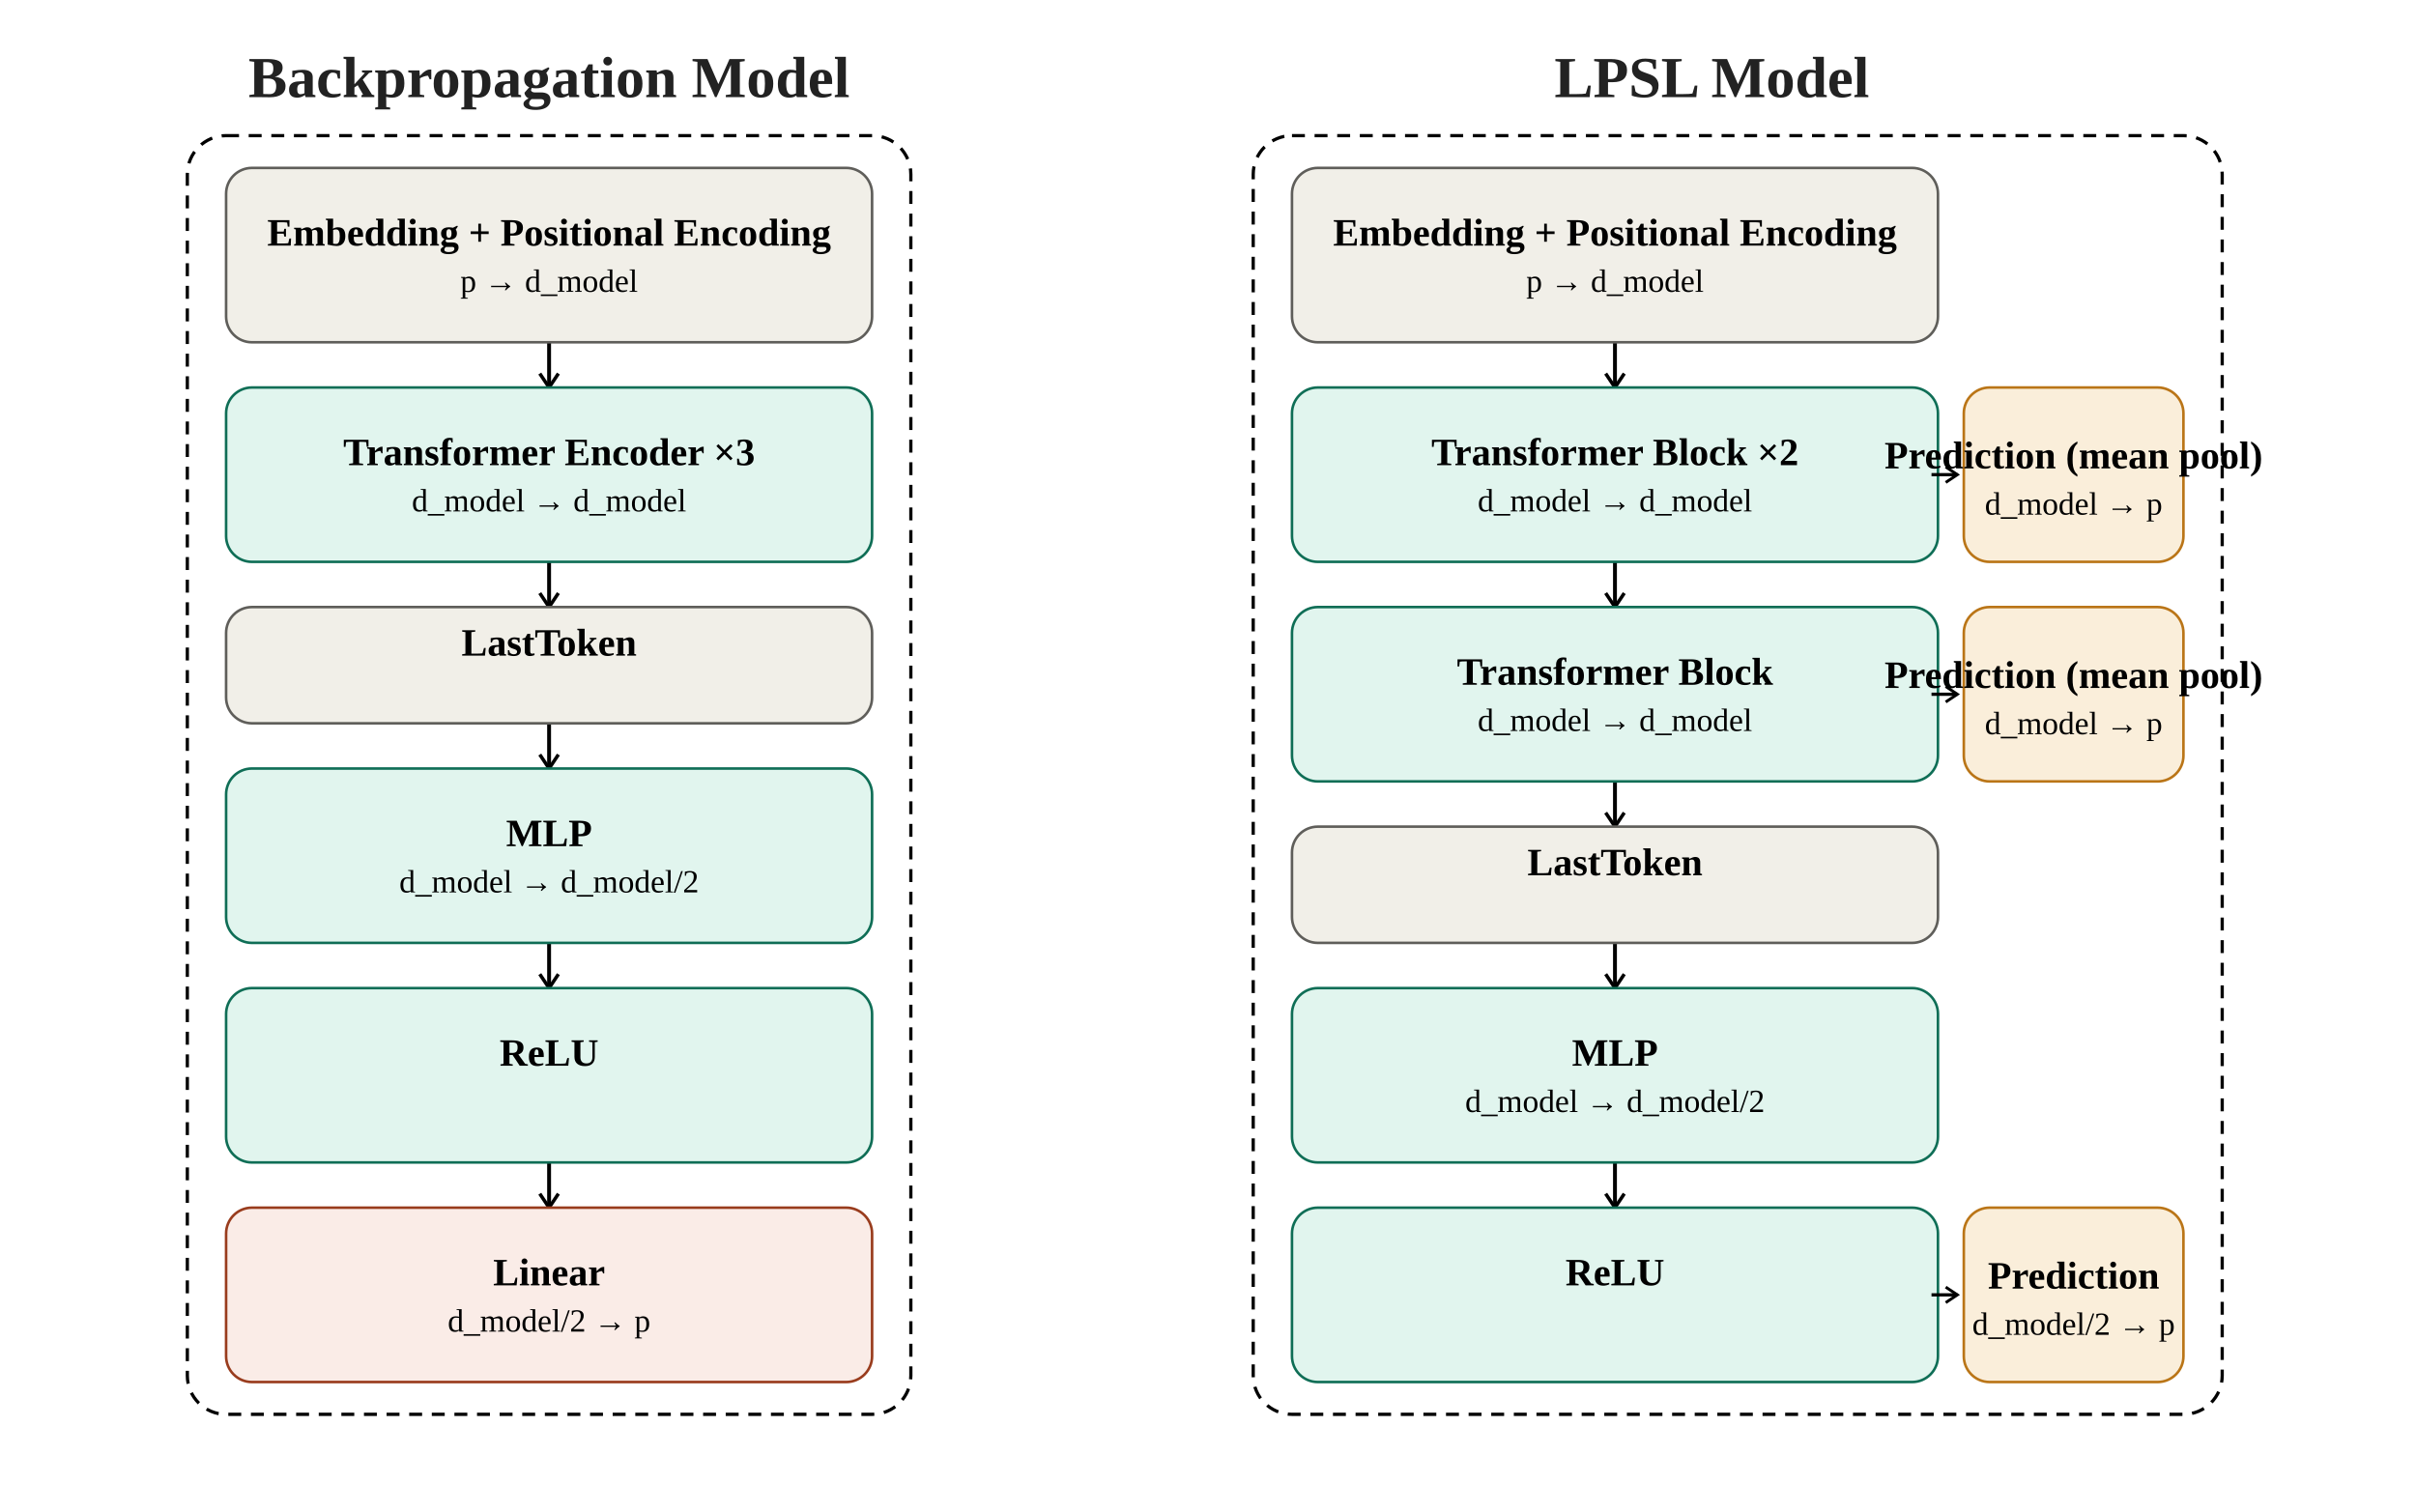
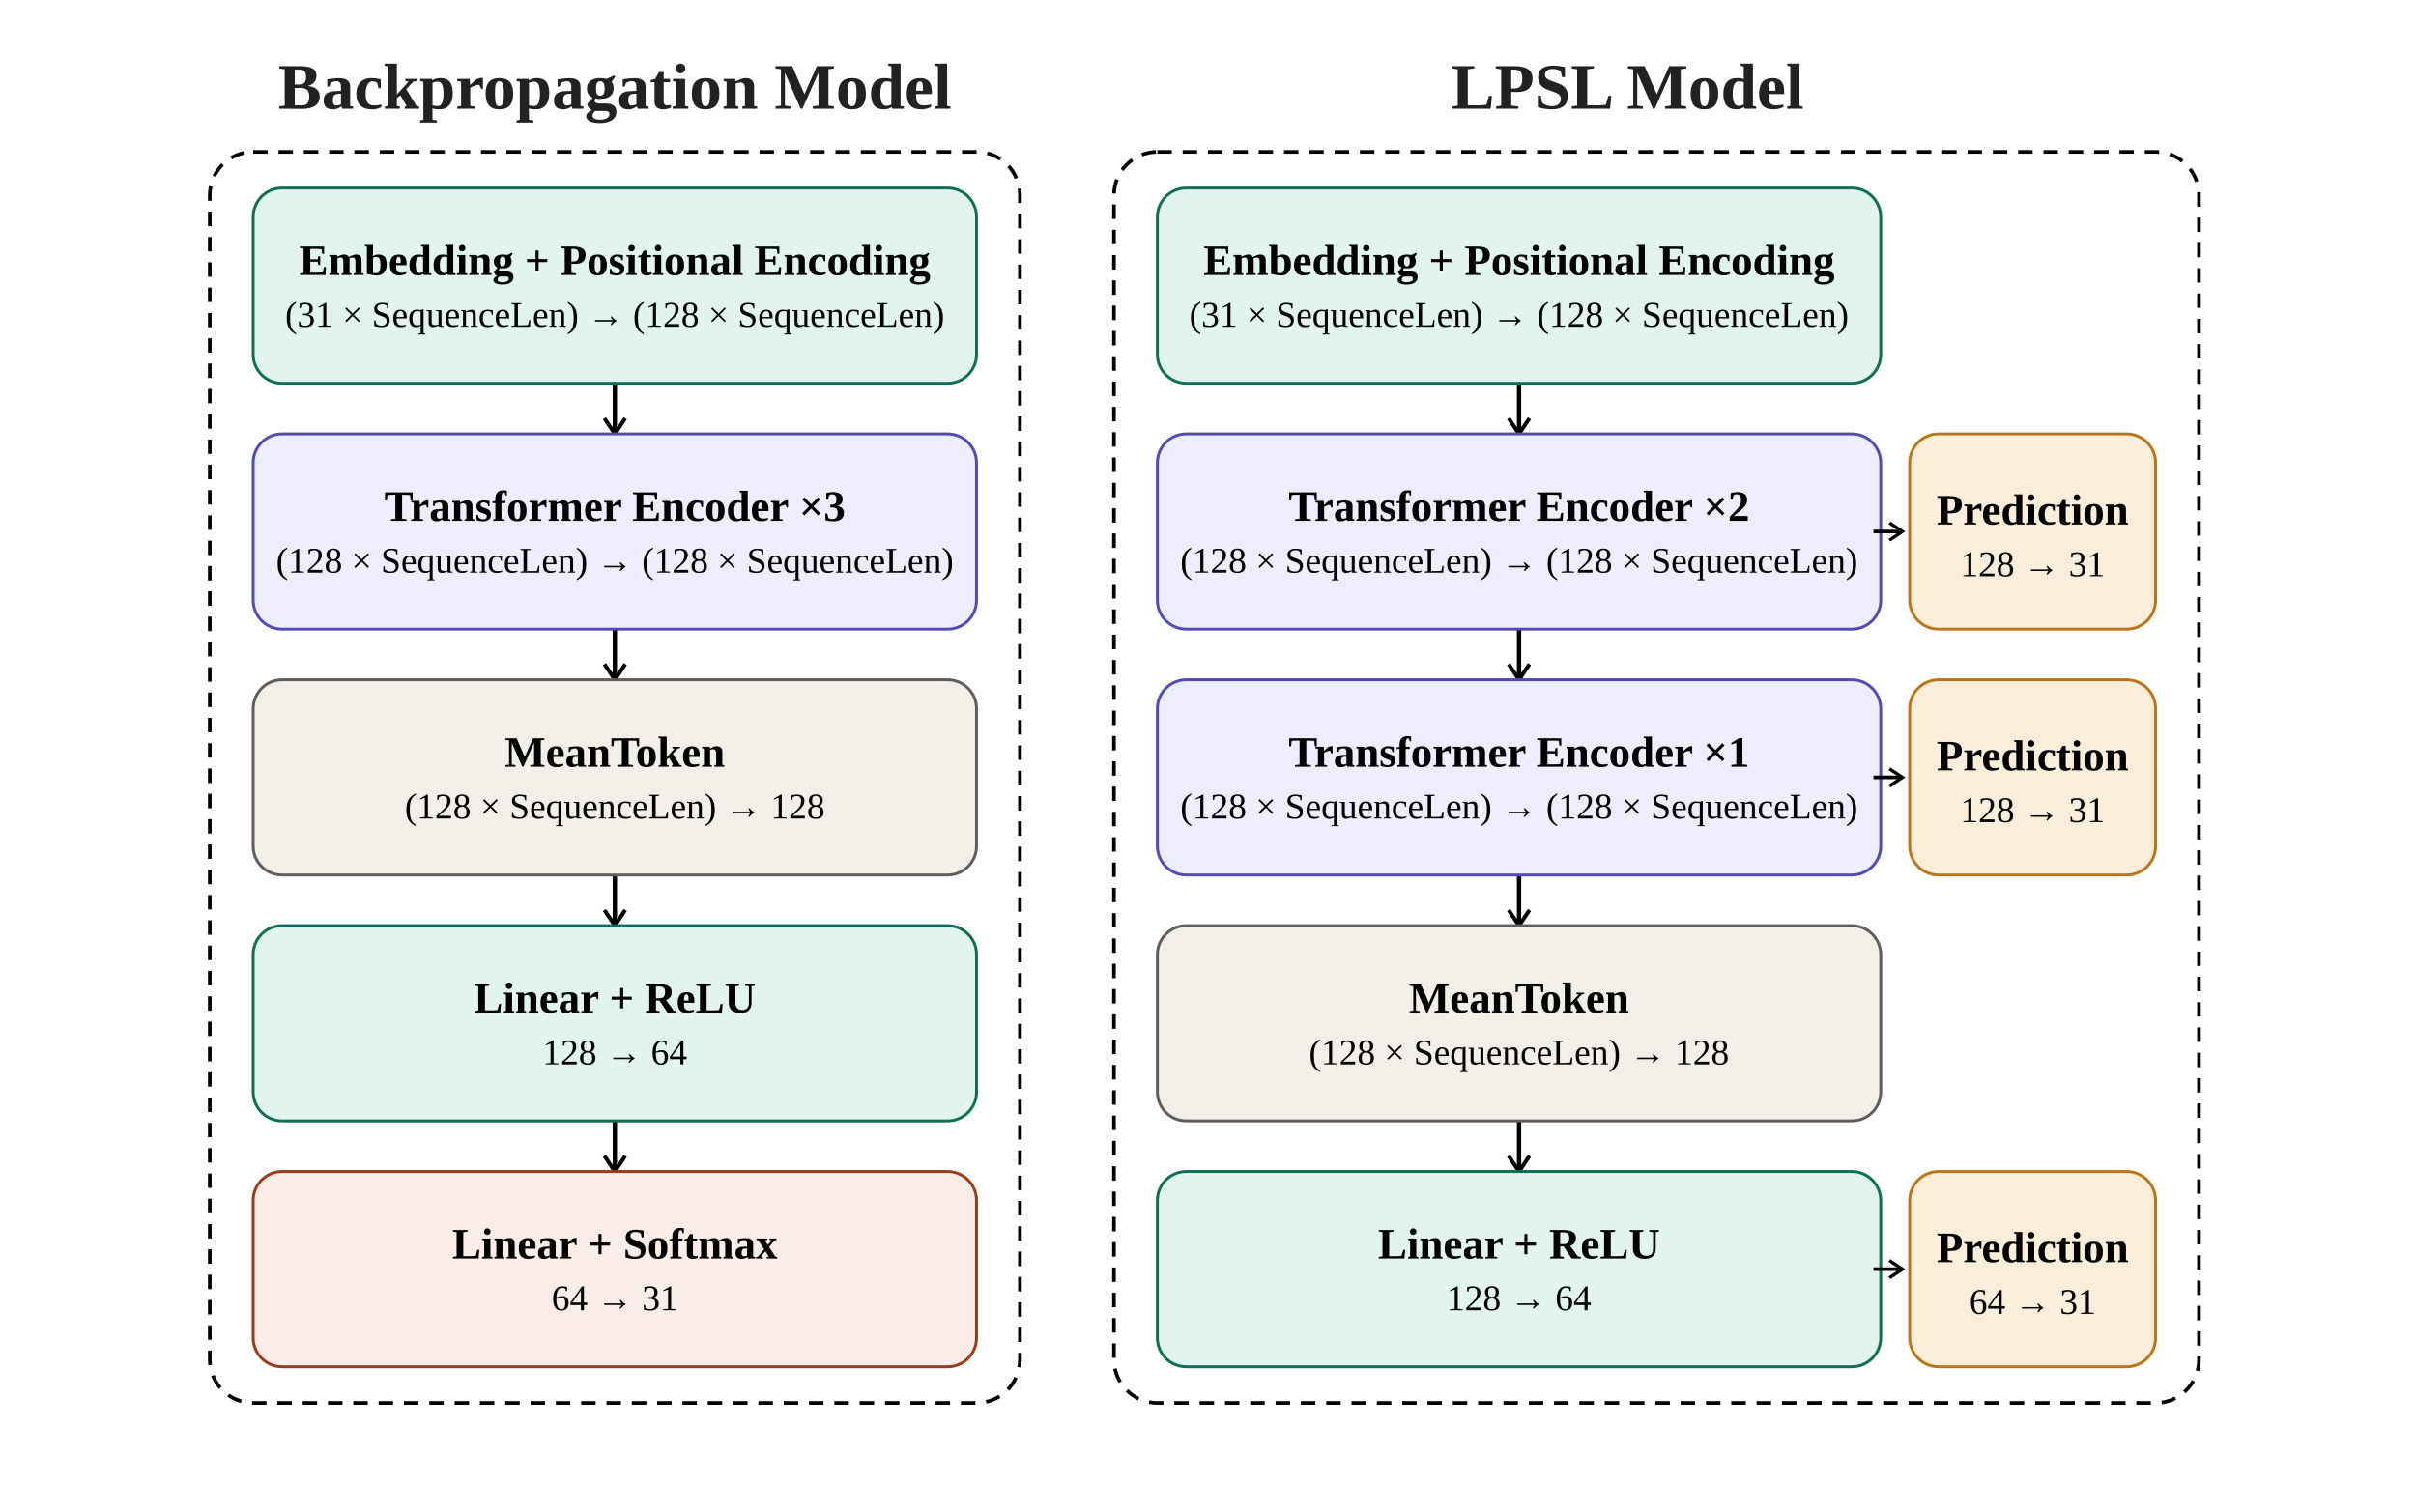
- <svg xmlns="http://www.w3.org/2000/svg" width="100%" viewBox="0 0 748 468">
+ <svg xmlns="http://www.w3.org/2000/svg" width="100%" viewBox="0 0 668 418">
  <defs>
    <marker id="arr" viewBox="0 0 10 10" refX="8" refY="5" markerWidth="6" markerHeight="6" orient="auto">
      <path d="M2 1L8 5L2 9" fill="none" stroke="#000" stroke-width="1.5" />
    </marker>
  </defs>
  <style>
.title { font-size: 18px; font-weight: 700; fill: #222; }
.lbl   { font-size: 12px; font-weight: 600; }
.sub   { font-size: 10px; }
.border { fill: none; stroke: #000; stroke-width: 1; stroke-dasharray: 4 3; }
</style>
-   <rect x="58" y="42" width="224" height="396" rx="12" class="border" />
-   <rect x="388" y="42" width="300" height="396" rx="12" class="border" />
+   <rect x="58" y="42" width="224" height="346" rx="12" class="border" />
+   <rect x="308" y="42" width="300" height="346" rx="12" class="border" />
  <text x="170" y="24" text-anchor="middle" dominant-baseline="central" class="title">Backpropagation Model</text>
-   <text x="530" y="24" text-anchor="middle" dominant-baseline="central" class="title">LPSL Model</text>
+   <text x="450" y="24" text-anchor="middle" dominant-baseline="central" class="title">LPSL Model</text>
  <g>
    <line x1="170" y1="106" x2="170" y2="120" stroke="#000" stroke-width="1.2" marker-end="url(#arr)" />
    <line x1="170" y1="174" x2="170" y2="188" stroke="#000" stroke-width="1.2" marker-end="url(#arr)" />
-     <line x1="170" y1="224" x2="170" y2="238" stroke="#000" stroke-width="1.2" marker-end="url(#arr)" />
-     <line x1="170" y1="292" x2="170" y2="306" stroke="#000" stroke-width="1.2" marker-end="url(#arr)" />
-     <line x1="170" y1="360" x2="170" y2="374" stroke="#000" stroke-width="1.2" marker-end="url(#arr)" />
+     <line x1="170" y1="242" x2="170" y2="256" stroke="#000" stroke-width="1.2" marker-end="url(#arr)" />
+     <line x1="170" y1="310" x2="170" y2="324" stroke="#000" stroke-width="1.2" marker-end="url(#arr)" />
  </g>
  <g>
-     <rect x="70" y="52" width="200" height="54" rx="8" fill="#F1EFE8" stroke="#5F5E5A" stroke-width="0.8" />
+     <rect x="70" y="52" width="200" height="54" rx="8" fill="#E1F5EE" stroke="#0F6E56" stroke-width="0.8" />
    <text x="170" y="72" text-anchor="middle" dominant-baseline="central" class="lbl">Embedding + Positional Encoding</text>
-     <text x="170" y="87" text-anchor="middle" dominant-baseline="central" class="sub">p → d_model</text>
-     <rect x="70" y="120" width="200" height="54" rx="8" fill="#E1F5EE" stroke="#0F6E56" stroke-width="0.8" />
+     <text x="170" y="87" text-anchor="middle" dominant-baseline="central" class="sub">(31 × SequenceLen) → (128 × SequenceLen)</text>
+     <rect x="70" y="120" width="200" height="54" rx="8" fill="#EEEDFE" stroke="#534AB7" stroke-width="0.8" />
    <text x="170" y="140" text-anchor="middle" dominant-baseline="central" class="lbl">Transformer Encoder ×3</text>
-     <text x="170" y="155" text-anchor="middle" dominant-baseline="central" class="sub">d_model → d_model</text>
-     <rect x="70" y="188" width="200" height="36" rx="8" fill="#F1EFE8" stroke="#5F5E5A" stroke-width="0.8" />
-     <text x="170" y="199" text-anchor="middle" dominant-baseline="central" class="lbl">LastToken</text>
-     <rect x="70" y="238" width="200" height="54" rx="8" fill="#E1F5EE" stroke="#0F6E56" stroke-width="0.8" />
-     <text x="170" y="258" text-anchor="middle" dominant-baseline="central" class="lbl">MLP</text>
-     <text x="170" y="273" text-anchor="middle" dominant-baseline="central" class="sub">d_model → d_model/2</text>
-     <rect x="70" y="306" width="200" height="54" rx="8" fill="#E1F5EE" stroke="#0F6E56" stroke-width="0.8" />
-     <text x="170" y="326" text-anchor="middle" dominant-baseline="central" class="lbl">ReLU</text>
-     <rect x="70" y="374" width="200" height="54" rx="8" fill="#FAECE7" stroke="#993C1D" stroke-width="0.8" />
-     <text x="170" y="394" text-anchor="middle" dominant-baseline="central" class="lbl">Linear</text>
-     <text x="170" y="409" text-anchor="middle" dominant-baseline="central" class="sub">d_model/2 → p</text>
+     <text x="170" y="155" text-anchor="middle" dominant-baseline="central" class="sub">(128 × SequenceLen) → (128 × SequenceLen)</text>
+     <rect x="70" y="188" width="200" height="54" rx="8" fill="#F1EFE8" stroke="#5F5E5A" stroke-width="0.8" />
+     <text x="170" y="208" text-anchor="middle" dominant-baseline="central" class="lbl">MeanToken</text>
+     <text x="170" y="223" text-anchor="middle" dominant-baseline="central" class="sub">(128 × SequenceLen) → 128</text>
+     <rect x="70" y="256" width="200" height="54" rx="8" fill="#E1F5EE" stroke="#0F6E56" stroke-width="0.8" />
+     <text x="170" y="276" text-anchor="middle" dominant-baseline="central" class="lbl">Linear + ReLU</text>
+     <text x="170" y="291" text-anchor="middle" dominant-baseline="central" class="sub">128 → 64</text>
+     <rect x="70" y="324" width="200" height="54" rx="8" fill="#FAECE7" stroke="#993C1D" stroke-width="0.8" />
+     <text x="170" y="344" text-anchor="middle" dominant-baseline="central" class="lbl">Linear + Softmax</text>
+     <text x="170" y="359" text-anchor="middle" dominant-baseline="central" class="sub">64 → 31</text>
  </g>
  <g>
-     <line x1="500" y1="106" x2="500" y2="120" stroke="#000" stroke-width="1.2" marker-end="url(#arr)" />
-     <line x1="500" y1="174" x2="500" y2="188" stroke="#000" stroke-width="1.2" marker-end="url(#arr)" />
-     <line x1="500" y1="242" x2="500" y2="256" stroke="#000" stroke-width="1.2" marker-end="url(#arr)" />
-     <line x1="500" y1="292" x2="500" y2="306" stroke="#000" stroke-width="1.2" marker-end="url(#arr)" />
-     <line x1="500" y1="360" x2="500" y2="374" stroke="#000" stroke-width="1.2" marker-end="url(#arr)" />
+     <line x1="420" y1="106" x2="420" y2="120" stroke="#000" stroke-width="1.2" marker-end="url(#arr)" />
+     <line x1="420" y1="174" x2="420" y2="188" stroke="#000" stroke-width="1.2" marker-end="url(#arr)" />
+     <line x1="420" y1="242" x2="420" y2="256" stroke="#000" stroke-width="1.2" marker-end="url(#arr)" />
+     <line x1="420" y1="310" x2="420" y2="324" stroke="#000" stroke-width="1.2" marker-end="url(#arr)" />
  </g>
  <g>
-     <rect x="400" y="52" width="200" height="54" rx="8" fill="#F1EFE8" stroke="#5F5E5A" stroke-width="0.8" />
-     <text x="500" y="72" text-anchor="middle" dominant-baseline="central" class="lbl">Embedding + Positional Encoding</text>
-     <text x="500" y="87" text-anchor="middle" dominant-baseline="central" class="sub">p → d_model</text>
-     <rect x="400" y="120" width="200" height="54" rx="8" fill="#E1F5EE" stroke="#0F6E56" stroke-width="0.8" />
-     <text x="500" y="140" text-anchor="middle" dominant-baseline="central" class="lbl">Transformer Block ×2</text>
-     <text x="500" y="155" text-anchor="middle" dominant-baseline="central" class="sub">d_model → d_model</text>
-     <line x1="598" y1="147" x2="606" y2="147" stroke="#000" stroke-width="1" marker-end="url(#arr)" />
-     <rect x="608" y="120" width="68" height="54" rx="8" fill="#FAEEDA" stroke="#BA7517" stroke-width="0.8" />
-     <text x="642" y="141" text-anchor="middle" dominant-baseline="central" class="lbl">Prediction (mean pool)</text>
-     <text x="642" y="156" text-anchor="middle" dominant-baseline="central" class="sub">d_model → p</text>
-     <rect x="400" y="188" width="200" height="54" rx="8" fill="#E1F5EE" stroke="#0F6E56" stroke-width="0.8" />
-     <text x="500" y="208" text-anchor="middle" dominant-baseline="central" class="lbl">Transformer Block</text>
-     <text x="500" y="223" text-anchor="middle" dominant-baseline="central" class="sub">d_model → d_model</text>
-     <line x1="598" y1="215" x2="606" y2="215" stroke="#000" stroke-width="1" marker-end="url(#arr)" />
-     <rect x="608" y="188" width="68" height="54" rx="8" fill="#FAEEDA" stroke="#BA7517" stroke-width="0.8" />
-     <text x="642" y="209" text-anchor="middle" dominant-baseline="central" class="lbl">Prediction (mean pool)</text>
-     <text x="642" y="224" text-anchor="middle" dominant-baseline="central" class="sub">d_model → p</text>
-     <rect x="400" y="256" width="200" height="36" rx="8" fill="#F1EFE8" stroke="#5F5E5A" stroke-width="0.8" />
-     <text x="500" y="267" text-anchor="middle" dominant-baseline="central" class="lbl">LastToken</text>
-     <rect x="400" y="306" width="200" height="54" rx="8" fill="#E1F5EE" stroke="#0F6E56" stroke-width="0.8" />
-     <text x="500" y="326" text-anchor="middle" dominant-baseline="central" class="lbl">MLP</text>
-     <text x="500" y="341" text-anchor="middle" dominant-baseline="central" class="sub">d_model → d_model/2</text>
-     <rect x="400" y="374" width="200" height="54" rx="8" fill="#E1F5EE" stroke="#0F6E56" stroke-width="0.8" />
-     <text x="500" y="394" text-anchor="middle" dominant-baseline="central" class="lbl">ReLU</text>
-     <line x1="598" y1="401" x2="606" y2="401" stroke="#000" stroke-width="1" marker-end="url(#arr)" />
-     <rect x="608" y="374" width="68" height="54" rx="8" fill="#FAEEDA" stroke="#BA7517" stroke-width="0.8" />
-     <text x="642" y="395" text-anchor="middle" dominant-baseline="central" class="lbl">Prediction</text>
-     <text x="642" y="410" text-anchor="middle" dominant-baseline="central" class="sub">d_model/2 → p</text>
+     <rect x="320" y="52" width="200" height="54" rx="8" fill="#E1F5EE" stroke="#0F6E56" stroke-width="0.8" />
+     <text x="420" y="72" text-anchor="middle" dominant-baseline="central" class="lbl">Embedding + Positional Encoding</text>
+     <text x="420" y="87" text-anchor="middle" dominant-baseline="central" class="sub">(31 × SequenceLen) → (128 × SequenceLen)</text>
+     <rect x="320" y="120" width="200" height="54" rx="8" fill="#EEEDFE" stroke="#534AB7" stroke-width="0.8" />
+     <text x="420" y="140" text-anchor="middle" dominant-baseline="central" class="lbl">Transformer Encoder ×2</text>
+     <text x="420" y="155" text-anchor="middle" dominant-baseline="central" class="sub">(128 × SequenceLen) → (128 × SequenceLen)</text>
+     <line x1="518" y1="147" x2="526" y2="147" stroke="#000" stroke-width="1" marker-end="url(#arr)" />
+     <rect x="528" y="120" width="68" height="54" rx="8" fill="#FAEEDA" stroke="#BA7517" stroke-width="0.8" />
+     <text x="562" y="141" text-anchor="middle" dominant-baseline="central" class="lbl">Prediction</text>
+     <text x="562" y="156" text-anchor="middle" dominant-baseline="central" class="sub">128 → 31</text>
+     <rect x="320" y="188" width="200" height="54" rx="8" fill="#EEEDFE" stroke="#534AB7" stroke-width="0.8" />
+     <text x="420" y="208" text-anchor="middle" dominant-baseline="central" class="lbl">Transformer Encoder ×1</text>
+     <text x="420" y="223" text-anchor="middle" dominant-baseline="central" class="sub">(128 × SequenceLen) → (128 × SequenceLen)</text>
+     <line x1="518" y1="215" x2="526" y2="215" stroke="#000" stroke-width="1" marker-end="url(#arr)" />
+     <rect x="528" y="188" width="68" height="54" rx="8" fill="#FAEEDA" stroke="#BA7517" stroke-width="0.8" />
+     <text x="562" y="209" text-anchor="middle" dominant-baseline="central" class="lbl">Prediction</text>
+     <text x="562" y="224" text-anchor="middle" dominant-baseline="central" class="sub">128 → 31</text>
+     <rect x="320" y="256" width="200" height="54" rx="8" fill="#F1EFE8" stroke="#5F5E5A" stroke-width="0.8" />
+     <text x="420" y="276" text-anchor="middle" dominant-baseline="central" class="lbl">MeanToken</text>
+     <text x="420" y="291" text-anchor="middle" dominant-baseline="central" class="sub">(128 × SequenceLen) → 128</text>
+     <rect x="320" y="324" width="200" height="54" rx="8" fill="#E1F5EE" stroke="#0F6E56" stroke-width="0.8" />
+     <text x="420" y="344" text-anchor="middle" dominant-baseline="central" class="lbl">Linear + ReLU</text>
+     <text x="420" y="359" text-anchor="middle" dominant-baseline="central" class="sub">128 → 64</text>
+     <line x1="518" y1="351" x2="526" y2="351" stroke="#000" stroke-width="1" marker-end="url(#arr)" />
+     <rect x="528" y="324" width="68" height="54" rx="8" fill="#FAEEDA" stroke="#BA7517" stroke-width="0.8" />
+     <text x="562" y="345" text-anchor="middle" dominant-baseline="central" class="lbl">Prediction</text>
+     <text x="562" y="360" text-anchor="middle" dominant-baseline="central" class="sub">64 → 31</text>
  </g>
</svg>
